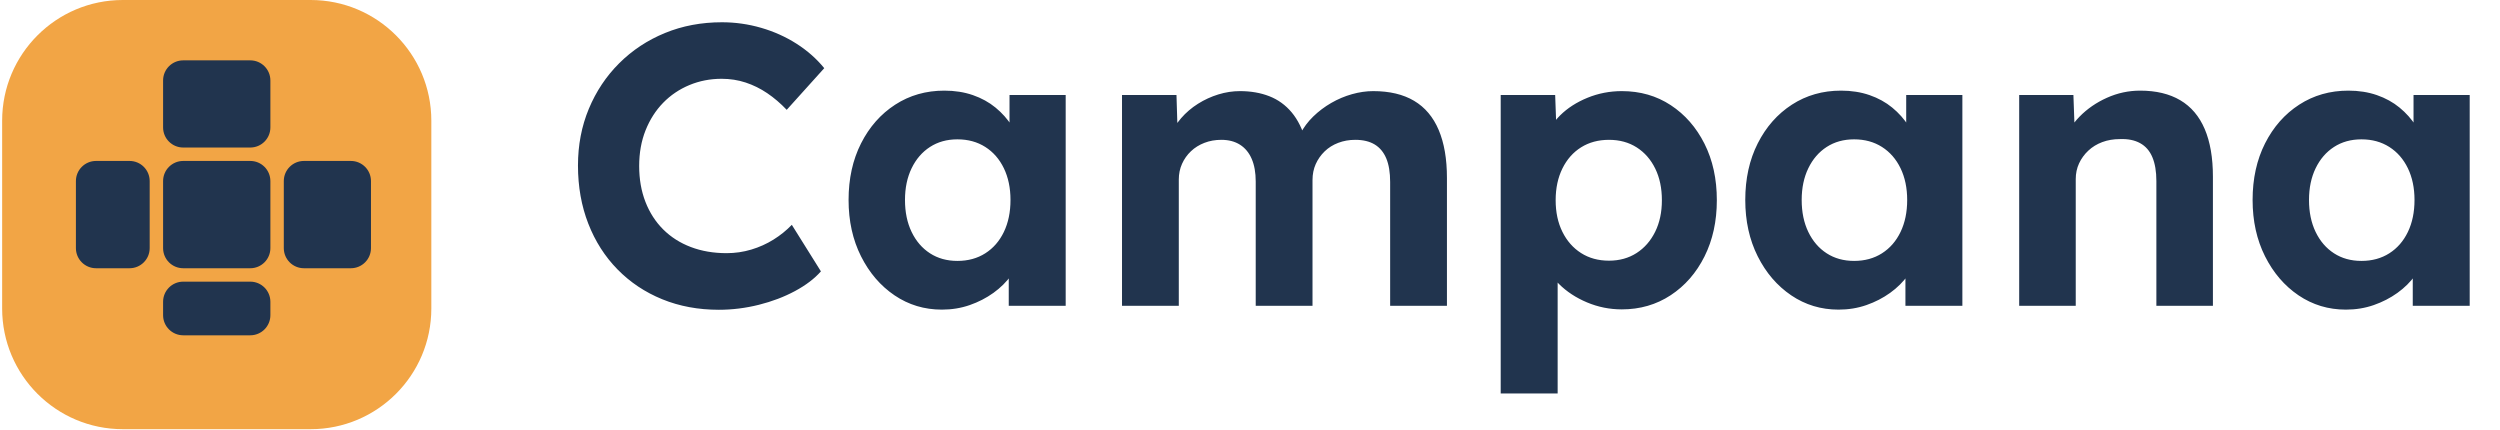
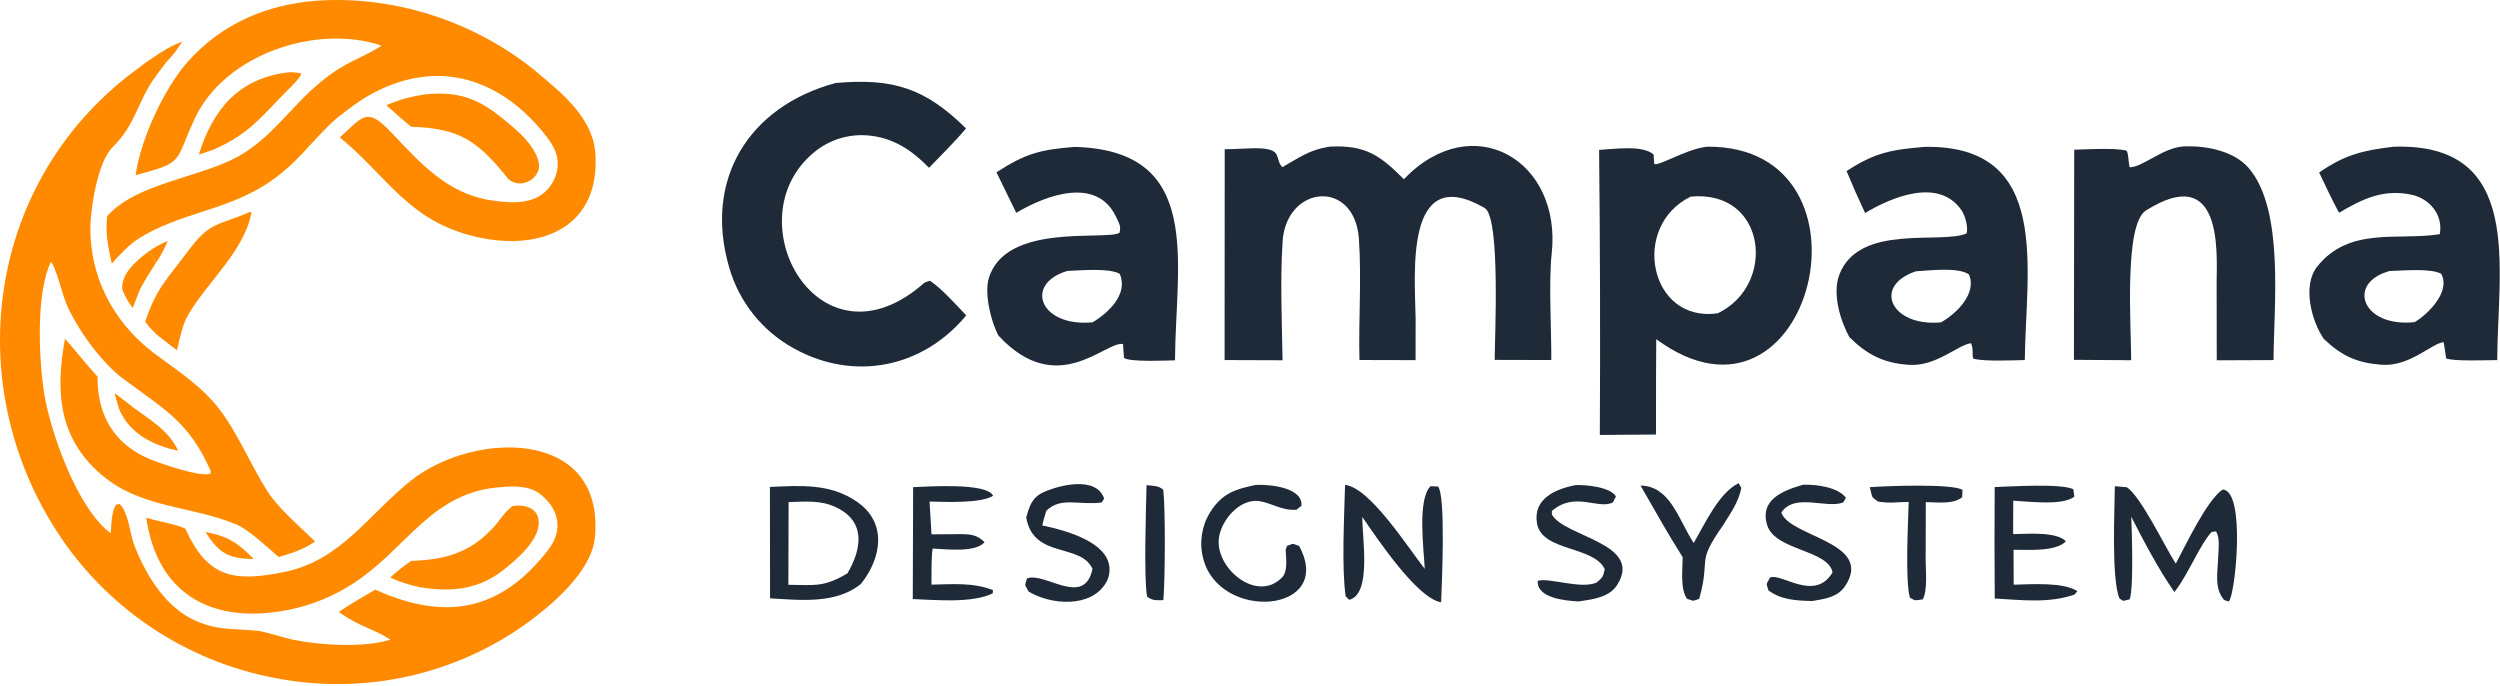
- <svg xmlns="http://www.w3.org/2000/svg" viewBox="0 0 232.6 40" width="233" height="40" role="img" aria-label="Campana, design system da So+ma">
-   <g transform="scale(0.625)">
-     <rect width="64" height="64" rx="18" fill="#F2A545" />
-     <rect x="24" y="24" width="16" height="16" rx="3" fill="#21344E" />
-     <rect x="24" y="9" width="16" height="13" rx="3" fill="#21344E" />
-     <rect x="42" y="24" width="13" height="16" rx="3" fill="#21344E" />
-     <rect x="24" y="42" width="16" height="8" rx="3" fill="#21344E" />
-     <rect x="11" y="24" width="11" height="16" rx="3" fill="#21344E" />
-   </g>
-   <path transform="translate(52 28.5)" d="M14.795 0.371Q11.925 0.371 9.522 -0.609Q7.119 -1.589 5.354 -3.39Q3.588 -5.192 2.628 -7.658Q1.667 -10.123 1.667 -13.072Q1.667 -15.93 2.68 -18.362Q3.694 -20.794 5.512 -22.607Q7.33 -24.419 9.77 -25.422Q12.21 -26.425 15.086 -26.425Q16.952 -26.425 18.739 -25.907Q20.526 -25.389 22.036 -24.426Q23.547 -23.462 24.62 -22.147L21.122 -18.264Q20.261 -19.168 19.31 -19.813Q18.359 -20.457 17.298 -20.807Q16.238 -21.157 15.057 -21.157Q13.454 -21.157 12.049 -20.571Q10.644 -19.985 9.604 -18.918Q8.564 -17.851 7.967 -16.356Q7.371 -14.861 7.371 -13.029Q7.371 -11.186 7.956 -9.683Q8.541 -8.18 9.614 -7.113Q10.687 -6.046 12.188 -5.476Q13.689 -4.905 15.522 -4.905Q16.704 -4.905 17.82 -5.239Q18.937 -5.574 19.89 -6.169Q20.843 -6.764 21.597 -7.546L24.31 -3.209Q23.412 -2.191 21.895 -1.374Q20.377 -0.557 18.525 -0.093Q16.673 0.371 14.795 0.371Z M35.581 0.357Q33.138 0.357 31.172 -0.973Q29.207 -2.303 28.047 -4.613Q26.887 -6.923 26.887 -9.863Q26.887 -12.841 28.051 -15.14Q29.215 -17.439 31.233 -18.746Q33.251 -20.053 35.814 -20.053Q37.265 -20.053 38.47 -19.636Q39.675 -19.219 40.586 -18.471Q41.497 -17.723 42.117 -16.748Q42.737 -15.773 43.001 -14.657L41.887 -14.853V-19.644H47.122V0.0H41.815V-4.73L43.009 -4.831Q42.729 -3.799 42.056 -2.859Q41.383 -1.919 40.39 -1.205Q39.396 -0.491 38.18 -0.067Q36.963 0.357 35.581 0.357ZM37.031 -4.183Q38.517 -4.183 39.63 -4.893Q40.744 -5.602 41.361 -6.883Q41.978 -8.163 41.978 -9.863Q41.978 -11.541 41.361 -12.817Q40.744 -14.094 39.63 -14.803Q38.517 -15.513 37.031 -15.513Q35.568 -15.513 34.474 -14.803Q33.379 -14.094 32.762 -12.817Q32.145 -11.541 32.145 -9.863Q32.145 -8.163 32.762 -6.883Q33.379 -5.602 34.474 -4.893Q35.568 -4.183 37.031 -4.183Z M52.371 0.0V-19.644H57.448L57.563 -15.889L56.8 -15.732Q57.198 -16.698 57.877 -17.481Q58.556 -18.264 59.452 -18.828Q60.349 -19.393 61.351 -19.7Q62.353 -20.008 63.36 -20.008Q64.887 -20.008 66.106 -19.53Q67.326 -19.052 68.186 -18.025Q69.047 -16.997 69.519 -15.326L68.708 -15.431L68.983 -16.019Q69.449 -16.917 70.195 -17.642Q70.941 -18.367 71.869 -18.904Q72.798 -19.44 73.809 -19.724Q74.82 -20.008 75.78 -20.008Q78.072 -20.008 79.596 -19.102Q81.12 -18.196 81.888 -16.383Q82.655 -14.57 82.655 -11.917V0.0H77.362V-11.535Q77.362 -12.874 77 -13.738Q76.638 -14.601 75.921 -15.035Q75.204 -15.468 74.112 -15.468Q73.26 -15.468 72.524 -15.187Q71.787 -14.907 71.256 -14.391Q70.724 -13.875 70.425 -13.205Q70.126 -12.536 70.126 -11.721V0.0H64.833V-11.58Q64.833 -12.829 64.459 -13.692Q64.086 -14.556 63.369 -15.012Q62.652 -15.468 61.628 -15.468Q60.776 -15.468 60.051 -15.187Q59.325 -14.907 58.794 -14.402Q58.263 -13.898 57.964 -13.228Q57.664 -12.558 57.664 -11.766V0.0Z M87.665 8.171V-19.644H92.742L92.901 -15.216L91.945 -15.55Q92.182 -16.737 93.208 -17.751Q94.234 -18.765 95.752 -19.387Q97.271 -20.008 98.955 -20.008Q101.52 -20.008 103.512 -18.7Q105.504 -17.393 106.657 -15.106Q107.809 -12.818 107.809 -9.841Q107.809 -6.9 106.661 -4.602Q105.513 -2.303 103.506 -0.984Q101.499 0.334 98.951 0.334Q97.257 0.334 95.71 -0.317Q94.163 -0.968 93.092 -2.038Q92.022 -3.108 91.733 -4.346L92.973 -4.866V8.171ZM97.756 -4.205Q99.219 -4.205 100.325 -4.915Q101.431 -5.625 102.059 -6.894Q102.688 -8.163 102.688 -9.841Q102.688 -11.518 102.071 -12.783Q101.454 -14.048 100.348 -14.758Q99.242 -15.468 97.756 -15.468Q96.27 -15.468 95.157 -14.769Q94.044 -14.071 93.415 -12.795Q92.787 -11.518 92.787 -9.841Q92.787 -8.163 93.415 -6.894Q94.044 -5.625 95.157 -4.915Q96.27 -4.205 97.756 -4.205Z M119.152 0.357Q116.709 0.357 114.744 -0.973Q112.778 -2.303 111.618 -4.613Q110.459 -6.923 110.459 -9.863Q110.459 -12.841 111.623 -15.14Q112.786 -17.439 114.804 -18.746Q116.823 -20.053 119.385 -20.053Q120.836 -20.053 122.041 -19.636Q123.246 -19.219 124.157 -18.471Q125.068 -17.723 125.688 -16.748Q126.308 -15.773 126.573 -14.657L125.458 -14.853V-19.644H130.693V0.0H125.386V-4.73L126.581 -4.831Q126.3 -3.799 125.627 -2.859Q124.955 -1.919 123.961 -1.205Q122.968 -0.491 121.751 -0.067Q120.535 0.357 119.152 0.357ZM120.603 -4.183Q122.089 -4.183 123.202 -4.893Q124.315 -5.602 124.932 -6.883Q125.549 -8.163 125.549 -9.863Q125.549 -11.541 124.932 -12.817Q124.315 -14.094 123.202 -14.803Q122.089 -15.513 120.603 -15.513Q119.14 -15.513 118.045 -14.803Q116.951 -14.094 116.334 -12.817Q115.717 -11.541 115.717 -9.863Q115.717 -8.163 116.334 -6.883Q116.951 -5.602 118.045 -4.893Q119.14 -4.183 120.603 -4.183Z M135.988 0.0V-19.644H141.042L141.186 -15.633L140.157 -15.187Q140.542 -16.531 141.612 -17.626Q142.682 -18.722 144.168 -19.388Q145.654 -20.053 147.257 -20.053Q149.486 -20.053 151 -19.159Q152.515 -18.264 153.279 -16.474Q154.044 -14.684 154.044 -12.03V0.0H148.774V-11.626Q148.774 -12.965 148.4 -13.851Q148.027 -14.737 147.257 -15.159Q146.487 -15.581 145.373 -15.536Q144.475 -15.536 143.727 -15.255Q142.979 -14.975 142.43 -14.459Q141.88 -13.943 141.569 -13.273Q141.259 -12.604 141.259 -11.811V0.0H138.642Q137.798 0.0 137.135 0.0Q136.471 0.0 135.988 0.0Z M166.435 0.357Q163.992 0.357 162.026 -0.973Q160.061 -2.303 158.901 -4.613Q157.742 -6.923 157.742 -9.863Q157.742 -12.841 158.905 -15.14Q160.069 -17.439 162.087 -18.746Q164.105 -20.053 166.668 -20.053Q168.119 -20.053 169.324 -19.636Q170.529 -19.219 171.44 -18.471Q172.351 -17.723 172.971 -16.748Q173.591 -15.773 173.855 -14.657L172.741 -14.853V-19.644H177.976V0.0H172.669V-4.73L173.864 -4.831Q173.583 -3.799 172.91 -2.859Q172.238 -1.919 171.244 -1.205Q170.25 -0.491 169.034 -0.067Q167.818 0.357 166.435 0.357ZM167.886 -4.183Q169.371 -4.183 170.485 -4.893Q171.598 -5.602 172.215 -6.883Q172.832 -8.163 172.832 -9.863Q172.832 -11.541 172.215 -12.817Q171.598 -14.094 170.485 -14.803Q169.371 -15.513 167.886 -15.513Q166.423 -15.513 165.328 -14.803Q164.233 -14.094 163.616 -12.817Q162.999 -11.541 162.999 -9.863Q162.999 -8.163 163.616 -6.883Q164.233 -5.602 165.328 -4.893Q166.423 -4.183 167.886 -4.183Z" fill="#21344E" />
+ <svg xmlns="http://www.w3.org/2000/svg" width="554" height="152" viewBox="0 0 554 152" fill="none" role="img" aria-label="Campana, design system da So+ma">
+   <path d="M35.596 11.676C36.25 12.607 36.299 12.927 36.606 14.034C35.714 15.199 34.834 16.319 34.034 17.548C30.429 22.794 29.998 27.674 24.904 32.679C21.679 35.847 20.031 46.139 20.029 50.59C20.026 62.51 26.006 72.739 35.755 79.459C40.162 82.656 45.008 86.049 48.355 90.335C52.641 95.821 55.458 102.836 59.13 108.663C61.62 112.619 66.389 116.622 69.84 120.006C67.374 121.683 64.615 122.642 61.766 123.434C59.294 121.338 55.194 117.399 52.37 116.218C41.775 111.838 30.572 112.75 21.612 104.435C12.767 96.227 12.39 86.276 14.393 75.066C16.841 77.728 18.946 80.604 21.622 83.454C21.536 91.984 25.281 98.486 33.291 101.772C35.733 102.774 44.449 105.795 46.654 104.964L46.705 104.4C41.813 93.317 36.412 90.781 27.215 83.86C22.301 80.162 17.035 72.793 14.655 67.226C13.952 65.581 12.218 58.645 11.262 58.065C7.991 64.932 8.602 78.948 9.682 86.493C10.937 95.268 17.15 112.828 24.538 118.161C24.692 116.071 24.665 113.622 25.696 111.833L26.55 111.684C28.475 113.65 28.808 118.311 29.74 120.75C32.139 127.019 36.231 133.912 42.346 137.064C47.634 139.792 51.435 139.221 56.893 139.765C58.882 139.964 62.832 141.33 65.037 141.779C71.063 143.007 80.785 143.578 86.504 141.744C82.559 139.184 79.813 139.019 75.088 135.613C76.676 134.435 81.399 131.664 83.178 130.67C98.46 137.565 110.773 135.659 121.434 121.918C124.902 117.447 123.925 112.794 119.641 109.432C117.358 107.64 113.683 107.657 110.991 107.955C96.105 108.934 90.378 120.936 79.538 128.435C74.299 132.122 68.273 134.539 61.941 135.497C46.25 137.915 34.767 131.198 32.408 114.709C35.294 115.66 37.963 115.855 41.051 117.118C45.948 127.939 51.637 129.08 63.053 126.744C75.686 124.159 81.738 113.872 91.118 106.46C105.059 95.443 134.003 94.846 131.843 118.998C131.159 126.647 122.323 134.086 116.429 138.341C100.824 149.41 81.453 153.805 62.6 150.544C43.35 147.359 26.14 136.694 14.714 120.876C-9.736 86.673 -3.395 39.223 31.35 14.609C32.651 13.627 34.234 12.604 35.596 11.676Z" fill="#FF8A00" />
+   <path d="M35.596 11.676C36.25 12.607 36.298 12.927 36.605 14.034C35.714 15.199 34.834 16.319 34.034 17.548C33.934 16.502 33.975 15.613 33.385 14.786C32.542 14.367 32.338 14.478 31.35 14.609C32.65 13.627 34.233 12.604 35.596 11.676Z" fill="#FF8A00" />
+   <path d="M69.918 0.175C87.146 -1.098 104.768 4.643 118.184 15.34C123.887 20.129 131.097 25.618 131.894 33.523C133.321 50.245 120.047 55.825 105.568 52.499C90.547 49.049 86.029 39.269 75.321 30.453C80.666 25.532 81.35 23.666 86.888 29.534C93.091 36.109 99.197 42.916 108.656 44.358C112.239 44.904 116.803 45.384 119.977 43.167C121.862 41.835 123.13 39.8 123.496 37.522C123.946 34.572 122.775 32.411 121.03 30.169C111.227 17.573 97.388 12.834 82.696 20.627C79.527 22.309 77.303 24.118 74.444 26.338C68.784 31.417 65.79 36.518 58.774 40.96C49.598 46.769 39.636 47.246 30.719 52.878C28.458 54.306 26.56 56.437 24.772 58.41C23.91 54.573 23.334 51.803 23.749 47.905C30.162 40.589 44.343 39.368 52.757 34.683C60.325 30.47 64.307 23.718 71.127 18.124C76.84 13.438 79.201 13.486 84.575 10.123C70.141 5.207 49.779 12.067 43.166 26.27C38.546 36.195 40.985 35.889 30.06 38.82C31.064 31.094 36.373 19.544 41.567 13.723C49.084 5.299 58.868 1.083 69.918 0.175Z" fill="#FF8A00" />
+   <path d="M94.378 20.889C100.423 20.342 104.693 21.264 109.719 24.963C113.195 27.692 118.515 31.61 119.404 36.105C120.039 39.325 115.594 42.214 112.678 39.698C105.945 31.335 102.06 28.435 91.094 28.086C89.22 26.551 87.394 24.958 85.617 23.31C88.765 21.985 91.005 21.391 94.378 20.889Z" fill="#FF8A00" />
+   <path d="M113.574 112.144C116.872 111.593 120.033 113.037 119.279 116.875C118.541 120.641 113.776 124.669 110.827 126.844C105.448 130.814 99.231 131.221 92.837 130.081C90.683 129.603 88.459 128.95 86.488 127.956C88.179 126.48 89.237 125.554 91.13 124.292C98.534 124.067 104.185 122.524 109.357 116.852C110.768 115.306 111.888 113.359 113.574 112.144Z" fill="#FF8A00" />
+   <path d="M55.449 46.941L55.721 47.132C54.146 55.591 45.945 62.513 41.766 69.649C40.404 71.977 39.846 75.005 39.222 77.615C38.024 76.743 36.825 75.782 35.654 74.868C34.238 73.867 33.212 72.661 32.176 71.298C34.62 63.871 37.124 61.764 41.432 55.943C46.585 48.977 47.897 50.201 55.449 46.941Z" fill="#FF8A00" />
+   <path d="M63.677 16.059C64.77 15.921 65.572 16.084 66.66 16.224L66.695 16.604C65.834 18.064 63.989 19.685 62.737 20.986C57.207 26.722 54.571 30.015 47.121 33.234L44.068 34.25C47.17 24.186 52.889 17.424 63.677 16.059Z" fill="#FF8A00" />
+   <path d="M25.439 87.17L29.322 90.162C33.342 93.099 37.404 95.378 39.488 99.9C34.4 98.793 29.327 96.492 26.858 91.597C26.253 90.379 25.814 88.525 25.439 87.17Z" fill="#FF8A00" />
+   <path d="M25.439 87.17L29.322 90.162C28.339 90.568 27.494 90.785 26.858 91.597C26.253 90.379 25.814 88.525 25.439 87.17Z" fill="#FF8A00" />
+   <path d="M27.107 64.204C26.725 60.692 30.198 57.854 32.648 55.922C33.943 56.628 34.005 56.863 34.554 58.242C33.313 60.227 31.636 62.715 30.718 64.82C30.438 65.733 29.767 67.289 29.396 68.229C28.16 66.555 27.969 66.15 27.107 64.204Z" fill="#FF8A00" />
+   <path d="M45.531 117.89C50.515 118.803 52.865 120.389 56.217 123.885C50.614 123.816 48.525 122.601 45.531 117.89Z" fill="#FF8A00" />
+   <path d="M32.648 55.922C34.439 54.676 35.198 54.283 37.188 53.364C36.488 54.953 35.602 56.837 34.555 58.242C34.005 56.863 33.944 56.627 32.648 55.922Z" fill="#FF8A00" />
+   <path d="M35.596 11.676C37.467 10.433 38.355 10.058 40.391 9.198C38.999 11.372 38.385 12.175 36.605 14.034C36.298 12.926 36.25 12.606 35.596 11.676Z" fill="#FF8A00" />
+   <path d="M294.731 32.488C302.545 32.104 305.823 34.392 311.086 39.714C326.332 23.846 346.199 35.517 343.846 56.331C343.17 62.304 343.807 73.32 343.769 79.783L331.219 79.75C331.22 75.18 332.563 48.145 329.004 46.087C311.115 35.742 313.568 60.895 313.704 70.695L313.69 79.807L301.257 79.776C301.029 70.868 301.744 61.905 301.139 52.99C300.228 39.543 285.033 40.987 284.224 53.523C283.662 62.221 284.08 71.108 284.211 79.834L271.369 79.788L271.397 33.073C273.887 33.087 277.037 32.754 279.469 32.891C284.247 33.16 282.451 35.277 284.168 37.05C287.739 35.018 290.041 33.296 294.078 32.597L294.731 32.488Z" fill="#1E2A38" />
+   <path d="M185.177 18.395C197.922 17.257 205.022 19.546 214.072 28.461C211.706 31.293 208.48 34.475 205.878 37.18C202.174 33.389 198.099 30.599 192.692 30.045C188.249 29.569 183.803 30.915 180.371 33.776C162.379 48.613 181.551 83.304 204.824 62.673C204.966 62.553 205.855 62.283 206.071 62.209C208.638 63.895 211.893 67.57 214.116 69.89C204.519 81.492 189.364 84.571 176.086 77.297C169.027 73.483 163.803 66.988 161.59 59.276C155.894 39.809 165.906 23.57 185.177 18.395Z" fill="#1E2A38" />
+   <path d="M459.644 33.177C462.195 33.111 468.629 32.711 471.16 33.371C471.65 33.498 471.598 35.74 471.941 37.067C474.991 37.052 479.536 32.4 484.486 32.42C489.126 32.319 495.122 33.526 498.312 37.235C506.316 46.543 503.83 68.031 503.823 79.796L491.232 79.843L491.205 62.344C491.301 55.235 492.316 36.08 475.533 46.65C470.618 49.745 472.286 72.611 472.265 79.824L459.582 79.74L459.644 33.177Z" fill="#1E2A38" />
+   <path d="M482.148 124.904C484.392 120.721 489.103 110.745 492.533 108.489C497.728 108.64 495.363 131.905 493.902 133.293L492.866 132.961C490.621 130.31 491.437 126.97 491.567 123.15C491.639 121.277 491.97 119.322 491.076 117.754L490.093 117.881C487.628 120.5 485.144 126.741 482.287 130.624L481.854 131.205C478.514 126.471 474.902 119.665 472.294 114.523C472.414 117.851 472.847 130.323 471.934 132.811L470.51 133.159L469.685 132.633C467.865 128.456 468.594 113.152 468.648 107.741L471.283 107.971C474.324 109.852 479.607 120.91 482.148 124.904Z" fill="#1E2A38" />
+   <path d="M315.728 126.065C315.509 121.722 314.044 110.687 317.011 107.741L318.666 107.808C320.422 109.899 319.501 129.362 319.353 133.471C314.044 132.627 305.182 119.327 301.89 114.567C301.847 119.32 304.008 131.658 298.992 132.913L298.207 132.164C297.268 125.95 297.898 113.999 298.064 107.463C303.476 107.942 311.987 121.299 315.728 126.065Z" fill="#1E2A38" />
+   <path d="M442.023 107.931C445.552 107.821 456.751 107.078 459.454 108.415L459.681 110.052C457.035 112.11 449.851 111.133 446.14 110.958L446.111 118.358C449.164 118.311 455.747 117.743 457.807 119.97C455.446 122.292 449.677 121.812 446.202 121.833L446.233 129.569C450.084 129.476 457.221 128.95 460.344 130.999L459.722 131.758C454.051 133.728 448.006 132.967 442.035 132.629C441.969 124.396 441.965 116.164 442.023 107.931Z" fill="#1E2A38" />
+   <path d="M278.366 107.442C281.456 107.353 288.662 107.976 288.414 112.07L287.289 112.962C283.948 113.173 281.961 111.496 278.916 111.021C274.559 110.536 270.457 115.48 270.083 119.47C269.46 126.116 278.641 133.618 284.107 127.952C285.428 126.582 284.987 123.748 284.899 121.893L285.19 120.971C286.928 120.369 286.06 120.399 287.885 120.976C295.959 135.9 270.143 137.932 266.612 123.694C265.721 120.225 266.286 116.542 268.177 113.5C270.847 109.236 273.889 108.364 278.366 107.442Z" fill="#1E2A38" />
+   <path d="M202.352 107.951C205.448 107.843 218.666 106.886 220.075 109.862C217.321 111.614 209.427 111.213 205.988 111.143L206.423 118.408L212.86 118.363C215.109 118.367 216.597 118.55 218.181 120.143C216.167 122.518 209.711 121.699 206.679 121.564C206.361 123.124 206.429 127.711 206.412 129.554C211.179 129.469 215.567 129.04 220.054 130.769L219.977 131.503C215.36 133.71 207.446 132.952 202.27 132.752L202.352 107.951Z" fill="#1E2A38" />
+   <path d="M227.411 114.696C228.088 112.263 228.641 110.302 231.116 109.136C234.701 107.448 243.004 105.439 244.671 110.475L244.155 111.345C238.969 112.027 235.135 110.006 231.861 113.19C231.535 114.282 231.211 115.32 230.953 116.433C235.542 117.39 244.139 119.65 245.642 124.632C246.09 126.149 245.886 127.784 245.08 129.144C241.765 134.778 232.865 134.072 227.924 131.076C226.991 129.203 227.066 130.134 227.57 128.201C231.385 126.563 240.286 134.787 242.097 126.058C239.474 120.271 229.019 123.9 227.411 114.696Z" fill="#1E2A38" />
+   <path d="M399.567 107.413C402.449 107.324 407.302 107.929 409.06 110.319L408.468 111.336C404.723 112.81 397.703 109.14 394.749 113.568C396.45 118.98 415.325 120.104 408.911 129.823C407.223 132.381 404.42 132.699 401.627 133.184C398.233 133.108 394.683 132.971 391.885 130.818C391.363 128.935 391.299 129.846 392.211 128.004C394.666 126.809 402.138 133.532 406.097 126.833C405.1 121.794 393.341 122.034 391.603 116.365C389.83 110.577 395.418 108.628 399.567 107.413Z" fill="#1E2A38" />
+   <path d="M349.144 107.5C351.444 107.401 356.804 107.904 358.095 110.005L357.43 111.331C354.15 113.016 349.057 108.784 343.89 113.234L343.896 114.019C346.679 119.017 364.243 120.37 358.354 129.637C356.579 132.43 352.849 132.822 349.829 133.277C346.859 133.125 340.528 132.55 340.757 128.718C343.28 127.932 350.247 130.626 353.789 129.106C355.201 127.851 355.193 127.954 355.612 126.144C353.211 120.926 341.676 122.272 340.598 115.983C339.673 110.59 344.562 108.385 349.144 107.5Z" fill="#1E2A38" />
+   <path d="M375.321 120.335C377.884 115.924 380.931 109.18 385.289 107.076L385.879 108.122C385.267 111.245 383.583 113.556 381.914 116.274C375.636 125.23 379.215 123.129 376.549 132.705C374.794 133.26 375.655 133.249 373.875 132.716C372.321 130.696 372.843 126.26 372.883 123.481C369.645 118.374 366.571 112.862 363.543 107.6C370.132 107.733 371.856 114.937 375.321 120.335Z" fill="#1E2A38" />
+   <path d="M414.35 107.965C417.488 107.704 432.733 107.104 434.898 108.573L434.821 110.187C432.773 111.797 429.593 111.304 426.759 111.271L426.723 124.163C426.766 126.585 427.151 130.945 426.081 132.83C424.15 133.022 424.652 133.257 423.23 132.449C422.147 128.521 422.848 115.731 422.97 111.23C420.142 111.224 419.218 111.614 416.167 111.143C414.49 109.931 415.028 110.429 414.35 107.965Z" fill="#1E2A38" />
+   <path d="M254.069 107.514C255.541 107.675 256.749 107.588 257.789 108.545C258.274 113.14 258.196 128.247 257.802 132.995C256.193 132.985 255.41 133.174 254.178 132.179C253.442 127.518 253.97 113.009 254.069 107.514Z" fill="#1E2A38" />
+   <path fill-rule="evenodd" clip-rule="evenodd" d="M378.392 32.503C418.074 32.328 401.512 100.475 367.023 75.167L366.978 83.837L366.968 96.292L354.521 96.384C354.635 75.325 354.583 54.266 354.363 33.209C357.93 33.032 363.963 32.087 366.438 34.233L366.572 36.336C367.553 36.855 373.351 33.255 377.649 32.61L378.392 32.503ZM380.654 69.421C393.736 63.186 391.51 41.97 374.642 43.574C361.222 50.183 365.548 71.626 380.654 69.421Z" fill="#1E2A38" />
+   <path fill-rule="evenodd" clip-rule="evenodd" d="M426.655 32.54C454.739 32.187 448.907 59.647 448.694 79.789C446.012 79.829 440.215 80.134 437.513 79.545C436.776 79.384 437.487 77.821 436.801 76.054C433.878 76.387 429.076 81.233 423.092 80.85C417.43 80.489 413.777 78.613 409.825 74.715C407.763 70.981 405.982 64.962 407.634 60.758C412.08 49.442 430.246 54.203 435.797 51.726C436.203 50.338 435.456 47.734 434.678 46.604C429.51 39.102 418.762 43.928 413.304 47.205C411.861 44.14 410.493 41.04 409.199 37.91C415.503 33.786 419.224 33.132 426.655 32.54ZM436.305 60.792C433.813 59.155 427.733 59.946 424.593 60.114C414.867 63.315 419.036 72.476 430.135 71.433C433.596 69.478 438.167 64.983 436.305 60.792Z" fill="#1E2A38" />
+   <path fill-rule="evenodd" clip-rule="evenodd" d="M238.103 32.555C266.849 33.289 260.508 58.15 260.378 79.846C258.322 79.874 250.45 80.279 249.076 79.311L248.86 76.232C244.946 75.521 234.298 88.468 221.257 74.367C219.577 71.243 218.118 65.079 219.101 61.718C222.751 49.242 244.998 53.385 248.083 51.59C248.47 50.092 247.979 49.468 247.351 48.12C243.21 39.235 232.29 42.951 225.199 47.158L220.813 38.188C227.241 34.018 230.517 33.154 238.103 32.555ZM248.123 60.68C245.795 59.327 239.493 59.934 236.522 60.039C226.828 62.943 230.475 72.534 242.121 71.422C245.67 69.312 250.105 65.087 248.123 60.68Z" fill="#1E2A38" />
+   <path fill-rule="evenodd" clip-rule="evenodd" d="M530.384 32.513C559.441 31.562 553.47 59.241 553.382 79.8C551.284 79.798 543.48 80.116 542.073 79.411L541.517 75.813C538.845 76.084 533.987 81.305 527.736 80.827C522.222 80.405 518.929 78.857 514.965 75.117C512.239 71.167 510.151 63.321 513.458 59.12C520.546 50.119 531.427 53.371 540.65 51.897C541.446 47.73 538.487 44.03 534.444 43.161C528.175 41.814 523.564 44.062 518.331 47.148C516.755 44.246 515.349 41.21 513.921 38.227C519.65 34.264 523.593 33.334 530.384 32.513ZM540.972 60.68C538.669 59.382 532.464 59.98 529.54 60.055C519.802 62.735 523.535 72.675 535.112 71.373C538.282 69.449 543.081 64.51 540.972 60.68Z" fill="#1E2A38" />
+   <path fill-rule="evenodd" clip-rule="evenodd" d="M170.613 107.904C177.436 107.607 183.944 107.09 189.887 111.173C196.685 115.842 195.362 123.69 190.751 129.431C185.204 133.869 177.449 132.997 170.646 132.591L170.613 107.904ZM185.182 112.37C181.782 110.783 178.432 111.173 174.756 111.257L174.705 129.59C180.741 129.654 182.591 130.124 187.778 127.065C191.062 121.504 191.861 115.487 185.182 112.37Z" fill="#1E2A38" />
</svg>
